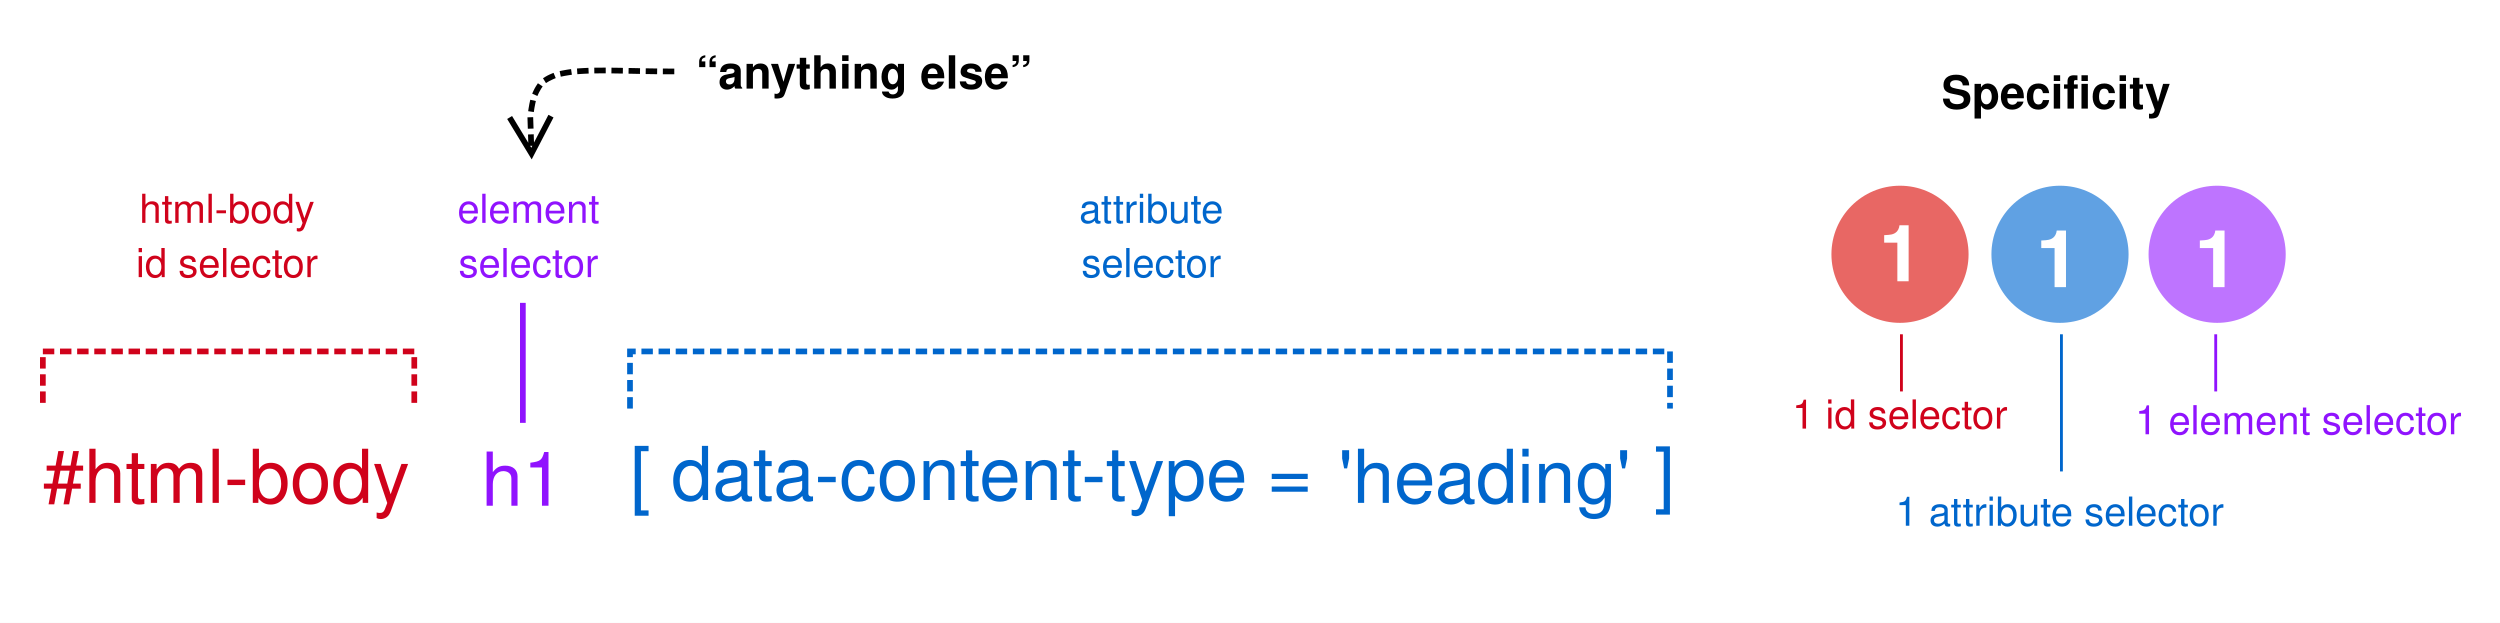
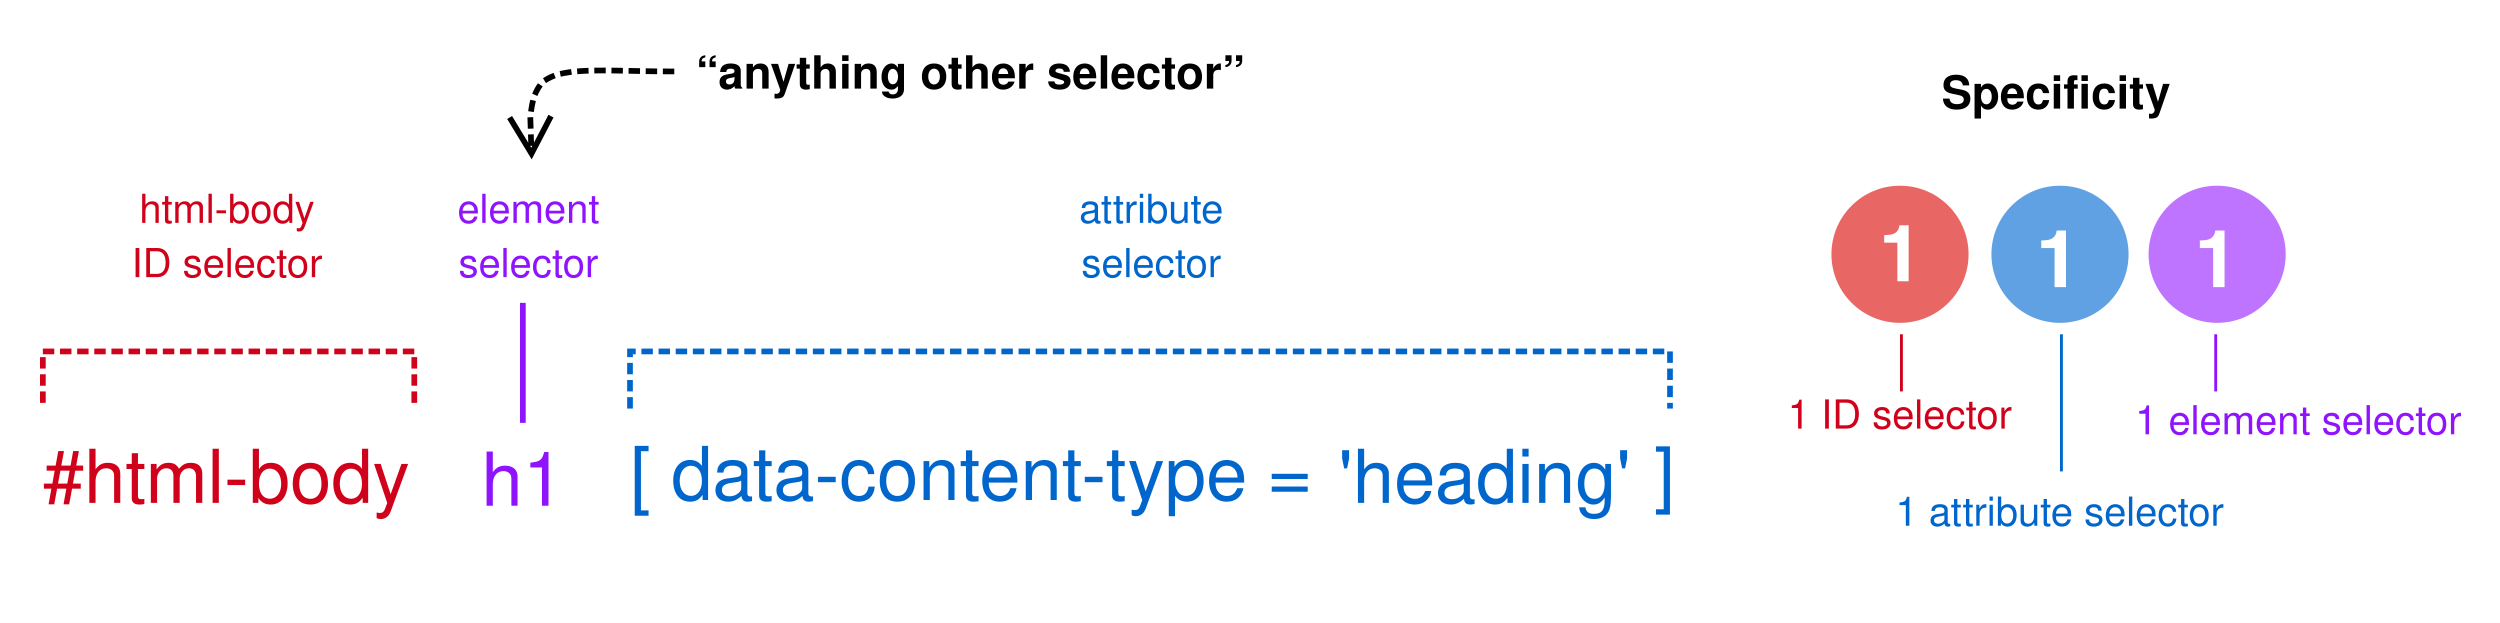
<svg xmlns="http://www.w3.org/2000/svg" width="875" height="218" viewBox="0 0 875 218">
  <g fill="none" fill-rule="evenodd">
    <rect width="875" height="218" fill="#FFF" />
    <text fill="#D0021B" font-family="Helvetica" font-size="26">
      <tspan x="15" y="176">#html-body</tspan>
    </text>
    <text fill="#06C" font-family="Helvetica" font-size="26">
      <tspan x="220.5" y="175">[ data-content-type =</tspan>
    </text>
    <text fill="#06C" font-family="Helvetica" font-size="26">
      <tspan x="468.5" y="176">'heading'</tspan>
    </text>
    <path stroke="#D0021B" stroke-dasharray="2 4" stroke-linecap="square" stroke-width="2" d="M15,140 L15,123 L145,123 L145,140" />
    <path stroke="#06C" stroke-dasharray="2 4" stroke-linecap="square" stroke-width="2" d="M220.5,142 L220.5,123 L584.5,123 L584.5,142" />
    <text fill="#D0021B" font-family="Helvetica" font-size="14">
      <tspan x="48.766" y="78">html-body</tspan>
-       <tspan x="47.597" y="97">id selector </tspan>
+       <tspan x="46.045" y="97">ID selector </tspan>
    </text>
    <text fill="#9013FE" font-family="Helvetica" font-size="14">
      <tspan x="160.097" y="78">element</tspan>
      <tspan x="160.49" y="97">selector </tspan>
    </text>
    <text fill="#06C" font-family="Helvetica" font-size="14">
      <tspan x="377.707" y="78">attribute</tspan>
      <tspan x="378.49" y="97">selector </tspan>
    </text>
    <text fill="#000" font-family="Helvetica-Bold, Helvetica" font-size="16" font-weight="bold">
-       <tspan x="243.5" y="31">“anything else” </tspan>
+       <tspan x="243.5" y="31">“anything other selector” </tspan>
    </text>
    <text fill="#000" font-family="Helvetica-Bold, Helvetica" font-size="16" font-weight="bold">
      <tspan x="679.5" y="38">Specificity</tspan>
    </text>
    <g transform="translate(641 65)">
      <circle cx="24" cy="24" r="24" fill="#E86764" />
      <path fill="#FFF" fill-rule="nonzero" d="M18.462,19.931 L18.462,17.308 C19.678,17.254 20.53,17.172 21.017,17.064 C21.792,16.893 22.423,16.55 22.91,16.037 C23.244,15.685 23.496,15.216 23.667,14.63 C23.767,14.279 23.816,14.017 23.816,13.846 L27.021,13.846 L27.021,33.453 L23.072,33.453 L23.072,19.931 L18.462,19.931 Z" />
    </g>
    <circle cx="24" cy="24" r="24" fill="#60A1E3" transform="translate(697 65)" />
    <circle cx="24" cy="24" r="24" fill="#BE74FF" transform="translate(752 65)" />
    <text fill="#D0021B" font-family="Helvetica" font-size="14">
-       <tspan x="627.259" y="150">1 id selector </tspan>
+       <tspan x="625.707" y="150">1 ID selector </tspan>
    </text>
    <text fill="#06C" font-family="Helvetica" font-size="14">
      <tspan x="663.414" y="184">1 attribute selector</tspan>
    </text>
    <line x1="665.5" x2="665.5" y1="117.5" y2="136.5" stroke="#D0021B" stroke-linecap="square" />
    <line x1="775.5" x2="775.5" y1="117.5" y2="136.5" stroke="#9013FE" stroke-linecap="square" />
    <line x1="183" x2="183" y1="107" y2="147" stroke="#9013FE" stroke-linecap="square" stroke-width="2" />
    <line x1="721.5" x2="721.5" y1="117.5" y2="164.5" stroke="#06C" stroke-linecap="square" />
    <polygon fill="#06C" fill-rule="nonzero" points="584.472 180.116 584.472 156.224 579.597 156.224 579.597 158.09 582.301 158.09 582.301 178.25 579.597 178.25 579.597 180.116" />
    <text fill="#9013FE" fill-rule="nonzero" font-family="Helvetica" font-size="26">
      <tspan x="168.5" y="177">h1</tspan>
    </text>
    <path fill="#FFF" fill-rule="nonzero" d="M723.096 100.5L723.096 80.676 719.855 80.676C719.855 80.849 719.805 81.113 719.705 81.469 719.532 82.061 719.277 82.535 718.939 82.891 718.447 83.41 717.809 83.757 717.025 83.93 716.533 84.039 715.672 84.121 714.441 84.176L714.441 84.176 714.441 86.828 719.104 86.828 719.104 100.5 723.096 100.5zM778.596 100.5L778.596 80.676 775.355 80.676C775.355 80.849 775.305 81.113 775.205 81.469 775.032 82.061 774.777 82.535 774.439 82.891 773.947 83.41 773.309 83.757 772.525 83.93 772.033 84.039 771.172 84.121 769.941 84.176L769.941 84.176 769.941 86.828 774.604 86.828 774.604 100.5 778.596 100.5z" />
    <text fill="#9013FE" font-family="Helvetica" font-size="14">
      <tspan x="747.304" y="152">1 element selector</tspan>
    </text>
    <path fill="#000" fill-rule="nonzero" d="M191.951,40.186 L193.725,41.108 L193.264,41.996 L186.912,54.211 L186.092,55.788 L185.17,54.268 L178.029,42.496 L177.51,41.641 L179.22,40.604 L179.739,41.459 L184.899,49.966 L184.837,48.063 L184.804,47.064 L186.803,46.998 L186.836,47.998 L186.898,49.901 L191.49,41.073 L191.951,40.186 Z M186.318,51.016 L185.551,51.041 L185.957,51.71 L186.318,51.016 Z M186.606,41.002 L186.639,42.001 L186.705,44 L186.738,44.999 L184.739,45.065 L184.706,44.066 L184.64,42.067 L184.607,41.067 L186.606,41.002 Z M185.595,34.918 L187.548,35.348 L187.333,36.325 C187.234,36.776 187.144,37.245 187.063,37.732 L186.986,38.224 L186.839,39.213 L184.86,38.919 L185.008,37.929 C185.087,37.398 185.176,36.884 185.276,36.386 L185.38,35.894 L185.595,34.918 Z M188.263,29.138 L189.933,30.238 L189.383,31.073 C189.126,31.463 188.887,31.886 188.664,32.342 L188.5,32.691 L188.088,33.602 L186.266,32.777 L186.678,31.866 C186.926,31.318 187.196,30.805 187.489,30.326 L187.713,29.973 L188.263,29.138 Z M193.741,25.496 L194.511,27.342 L193.589,27.727 C193.107,27.928 192.66,28.145 192.246,28.38 L191.943,28.56 L191.091,29.083 L190.044,27.379 L190.896,26.855 C191.365,26.567 191.869,26.302 192.408,26.059 L192.818,25.881 L193.741,25.496 Z M199.87,24.182 L200.159,26.161 L199.17,26.306 C198.665,26.38 198.181,26.461 197.715,26.549 L197.257,26.64 L196.277,26.842 L195.873,24.883 L196.853,24.681 C197.335,24.582 197.835,24.49 198.354,24.407 L198.88,24.327 L199.87,24.182 Z M232.004,23.99 L233.004,23.995 L234.008,23.999 L234.008,23.999 L235,24 L236,24 L236,26 L235,26 L234.003,25.999 L234.003,25.999 L232.994,25.995 L231.994,25.99 L232.004,23.99 Z M226.016,23.91 L227.015,23.927 C227.474,23.934 227.921,23.941 228.36,23.948 L229.013,23.957 L230.013,23.97 L229.986,25.97 L228.986,25.957 C228.553,25.951 228.113,25.944 227.664,25.937 L226.982,25.926 L225.982,25.91 L226.016,23.91 Z M205.955,23.745 L206.045,25.743 L205.046,25.788 C204.589,25.808 204.145,25.832 203.713,25.858 L203.074,25.899 L202.077,25.969 L201.938,23.974 L202.935,23.904 C203.367,23.874 203.81,23.847 204.265,23.823 L204.956,23.79 L205.955,23.745 Z M220.023,23.79 L221.023,23.811 C221.633,23.823 221.633,23.823 222.249,23.836 C222.579,23.843 222.626,23.844 222.877,23.849 L223.022,23.852 L224.022,23.872 L223.982,25.872 L222.982,25.851 C222.594,25.844 222.594,25.844 222.208,25.836 C221.66,25.824 221.599,25.823 221.164,25.814 L220.982,25.81 L219.982,25.79 L220.023,23.79 Z M214.017,23.688 L215.017,23.701 C215.49,23.708 215.981,23.715 216.496,23.724 L217.021,23.733 L218.021,23.75 L217.986,25.75 L216.986,25.733 C216.454,25.723 215.951,25.715 215.467,25.708 L214.99,25.701 L213.99,25.688 L214.017,23.688 Z M212.003,23.671 L212.004,25.671 L211.004,25.672 C210.543,25.672 210.096,25.674 209.66,25.677 L209.015,25.683 L208.015,25.694 L207.992,23.694 L208.992,23.683 C209.422,23.678 209.862,23.675 210.315,23.673 L211.003,23.672 L212.003,23.671 Z" />
  </g>
</svg>
